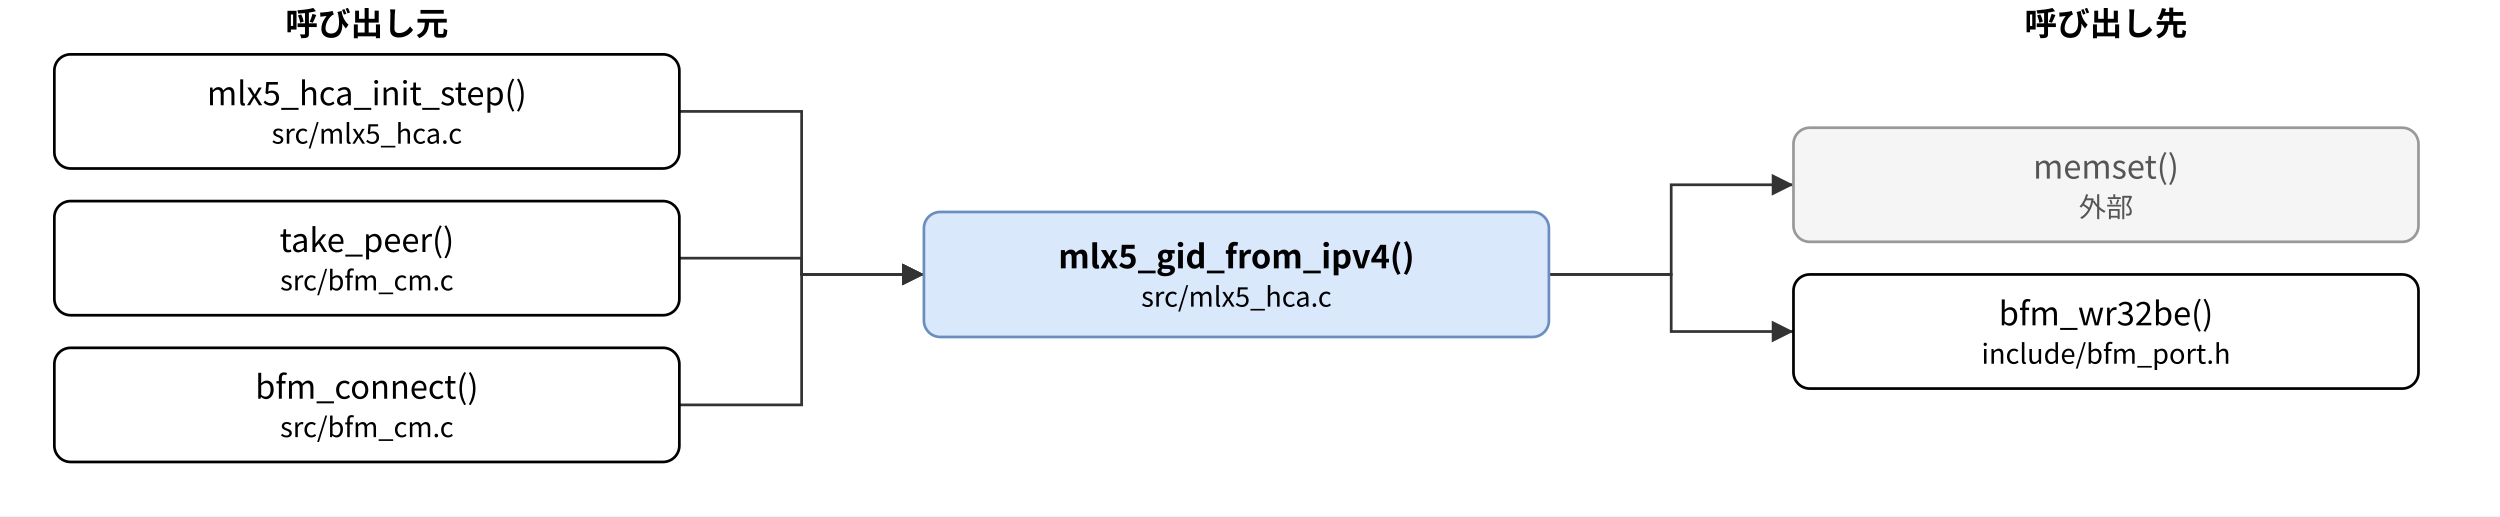
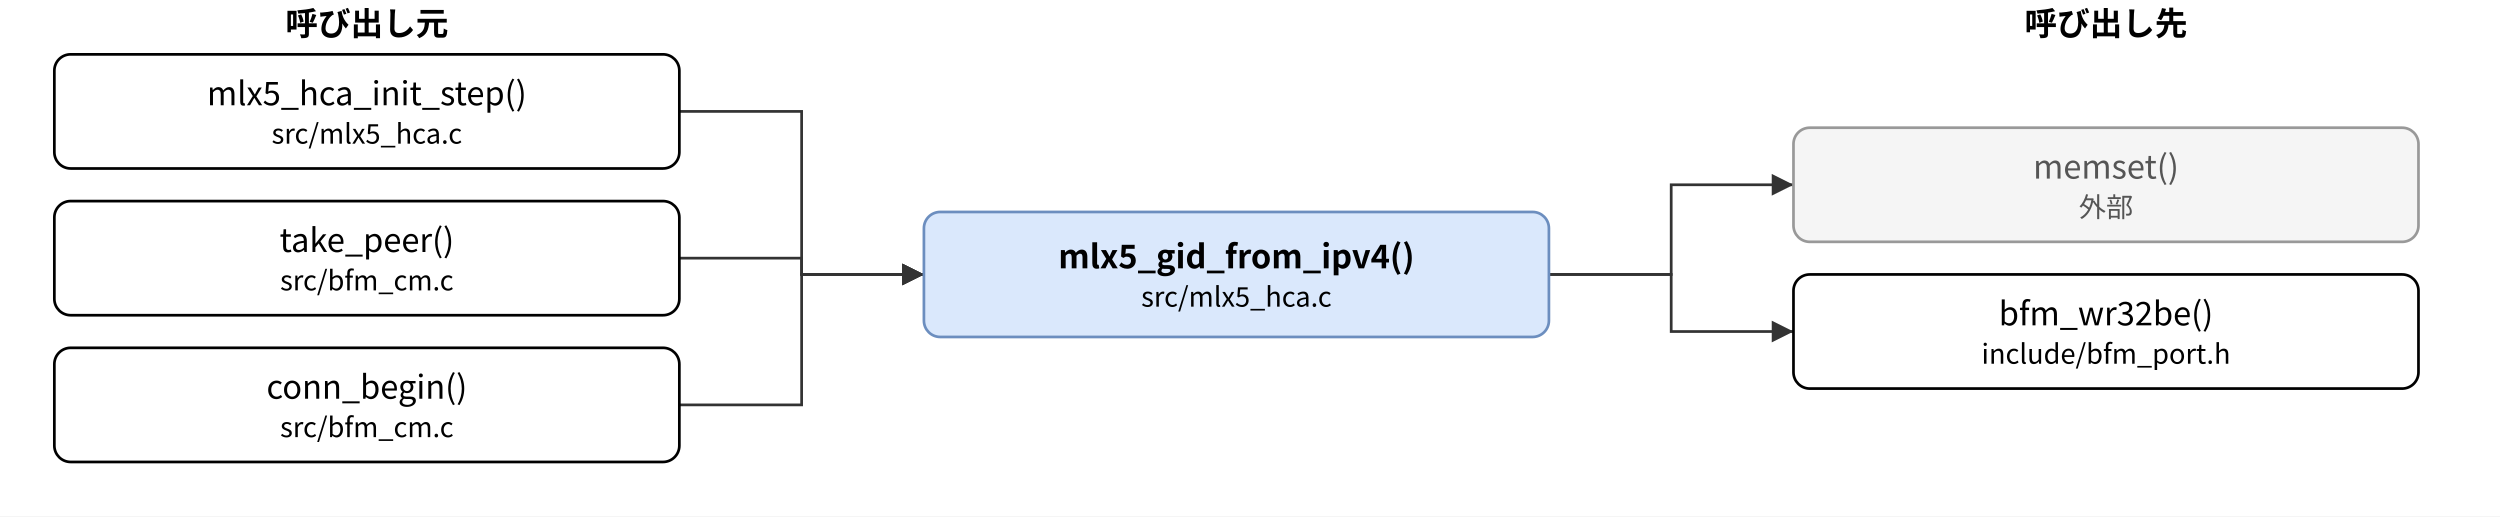
- <svg xmlns="http://www.w3.org/2000/svg" version="1.1" width="920" height="190" viewBox="0 0 920 190" font-family="Noto Sans CJK JP, Meiryo, sans-serif" content="&lt;mxfile host=&quot;bfmem-gen&quot; type=&quot;device&quot;&gt;&lt;diagram id=&quot;8dd4f11dda4a560e9788&quot; name=&quot;mlx5_gid_from_ipv4 関係&quot;&gt;&lt;mxGraphModel dx=&quot;800&quot; dy=&quot;600&quot; grid=&quot;0&quot; gridSize=&quot;10&quot; guides=&quot;1&quot; tooltips=&quot;1&quot; connect=&quot;1&quot; arrows=&quot;1&quot; fold=&quot;1&quot; page=&quot;0&quot; pageScale=&quot;1&quot; math=&quot;0&quot; shadow=&quot;0&quot;&gt;&lt;root&gt;&lt;mxCell id=&quot;0&quot;/&gt;&lt;mxCell id=&quot;1&quot; parent=&quot;0&quot;/&gt;&lt;mxCell id=&quot;c&quot; value=&quot;mlx5_gid_from_ipv4()&amp;lt;br&amp;gt;&amp;lt;font style=&amp;quot;font-size:10px&amp;quot;&amp;gt;src/mlx5_hca.c&amp;lt;/font&amp;gt;&quot; style=&quot;rounded=1;whiteSpace=wrap;html=1;fillColor=#dae8fc;strokeColor=#6c8ebf;fontStyle=1;&quot; vertex=&quot;1&quot; parent=&quot;1&quot;&gt;&lt;mxGeometry x=&quot;340.0&quot; y=&quot;78.0&quot; width=&quot;230.0&quot; height=&quot;46.0&quot; as=&quot;geometry&quot;/&gt;&lt;/mxCell&gt;&lt;mxCell id=&quot;l0&quot; value=&quot;mlx5_hca_init_step()&amp;lt;br&amp;gt;&amp;lt;font style=&amp;quot;font-size:10px&amp;quot;&amp;gt;src/mlx5_hca.c&amp;lt;/font&amp;gt;&quot; style=&quot;rounded=1;whiteSpace=wrap;html=1;&quot; vertex=&quot;1&quot; parent=&quot;1&quot;&gt;&lt;mxGeometry x=&quot;20.0&quot; y=&quot;20.0&quot; width=&quot;230.0&quot; height=&quot;42.0&quot; as=&quot;geometry&quot;/&gt;&lt;/mxCell&gt;&lt;mxCell id=&quot;l1&quot; value=&quot;take_peer()&amp;lt;br&amp;gt;&amp;lt;font style=&amp;quot;font-size:10px&amp;quot;&amp;gt;src/bfm_cm.c&amp;lt;/font&amp;gt;&quot; style=&quot;rounded=1;whiteSpace=wrap;html=1;&quot; vertex=&quot;1&quot; parent=&quot;1&quot;&gt;&lt;mxGeometry x=&quot;20.0&quot; y=&quot;74.0&quot; width=&quot;230.0&quot; height=&quot;42.0&quot; as=&quot;geometry&quot;/&gt;&lt;/mxCell&gt;&lt;mxCell id=&quot;l2&quot; value=&quot;bfm_connect()&amp;lt;br&amp;gt;&amp;lt;font style=&amp;quot;font-size:10px&amp;quot;&amp;gt;src/bfm_cm.c&amp;lt;/font&amp;gt;&quot; style=&quot;rounded=1;whiteSpace=wrap;html=1;&quot; vertex=&quot;1&quot; parent=&quot;1&quot;&gt;&lt;mxGeometry x=&quot;20.0&quot; y=&quot;128.0&quot; width=&quot;230.0&quot; height=&quot;42.0&quot; as=&quot;geometry&quot;/&gt;&lt;/mxCell&gt;&lt;mxCell id=&quot;r0&quot; value=&quot;memset()&amp;lt;br&amp;gt;&amp;lt;font style=&amp;quot;font-size:10px&amp;quot;&amp;gt;外部&amp;lt;/font&amp;gt;&quot; style=&quot;rounded=1;whiteSpace=wrap;html=1;fillColor=#f5f5f5;strokeColor=#999999;fontColor=#555555;&quot; vertex=&quot;1&quot; parent=&quot;1&quot;&gt;&lt;mxGeometry x=&quot;660.0&quot; y=&quot;47.0&quot; width=&quot;230.0&quot; height=&quot;42.0&quot; as=&quot;geometry&quot;/&gt;&lt;/mxCell&gt;&lt;mxCell id=&quot;r1&quot; value=&quot;bfm_wr32be()&amp;lt;br&amp;gt;&amp;lt;font style=&amp;quot;font-size:10px&amp;quot;&amp;gt;include/bfm_port.h&amp;lt;/font&amp;gt;&quot; style=&quot;rounded=1;whiteSpace=wrap;html=1;&quot; vertex=&quot;1&quot; parent=&quot;1&quot;&gt;&lt;mxGeometry x=&quot;660.0&quot; y=&quot;101.0&quot; width=&quot;230.0&quot; height=&quot;42.0&quot; as=&quot;geometry&quot;/&gt;&lt;/mxCell&gt;&lt;mxCell id=&quot;e0&quot; value=&quot;&quot; style=&quot;edgeStyle=none;html=1;rounded=0;endArrow=block;endFill=1;exitX=1;exitY=0.5;exitDx=0;exitDy=0;exitPerimeter=0;entryX=0;entryY=0.5;entryDx=0;entryDy=0;entryPerimeter=0;&quot; edge=&quot;1&quot; parent=&quot;1&quot; source=&quot;l0&quot; target=&quot;c&quot;&gt;&lt;mxGeometry relative=&quot;1&quot; as=&quot;geometry&quot;&gt;&lt;Array as=&quot;points&quot;&gt;&lt;mxPoint x=&quot;295.0&quot; y=&quot;41.0&quot;/&gt;&lt;mxPoint x=&quot;295.0&quot; y=&quot;101.0&quot;/&gt;&lt;/Array&gt;&lt;/mxGeometry&gt;&lt;/mxCell&gt;&lt;mxCell id=&quot;e1&quot; value=&quot;&quot; style=&quot;edgeStyle=none;html=1;rounded=0;endArrow=block;endFill=1;exitX=1;exitY=0.5;exitDx=0;exitDy=0;exitPerimeter=0;entryX=0;entryY=0.5;entryDx=0;entryDy=0;entryPerimeter=0;&quot; edge=&quot;1&quot; parent=&quot;1&quot; source=&quot;l1&quot; target=&quot;c&quot;&gt;&lt;mxGeometry relative=&quot;1&quot; as=&quot;geometry&quot;&gt;&lt;Array as=&quot;points&quot;&gt;&lt;mxPoint x=&quot;295.0&quot; y=&quot;95.0&quot;/&gt;&lt;mxPoint x=&quot;295.0&quot; y=&quot;101.0&quot;/&gt;&lt;/Array&gt;&lt;/mxGeometry&gt;&lt;/mxCell&gt;&lt;mxCell id=&quot;e2&quot; value=&quot;&quot; style=&quot;edgeStyle=none;html=1;rounded=0;endArrow=block;endFill=1;exitX=1;exitY=0.5;exitDx=0;exitDy=0;exitPerimeter=0;entryX=0;entryY=0.5;entryDx=0;entryDy=0;entryPerimeter=0;&quot; edge=&quot;1&quot; parent=&quot;1&quot; source=&quot;l2&quot; target=&quot;c&quot;&gt;&lt;mxGeometry relative=&quot;1&quot; as=&quot;geometry&quot;&gt;&lt;Array as=&quot;points&quot;&gt;&lt;mxPoint x=&quot;295.0&quot; y=&quot;149.0&quot;/&gt;&lt;mxPoint x=&quot;295.0&quot; y=&quot;101.0&quot;/&gt;&lt;/Array&gt;&lt;/mxGeometry&gt;&lt;/mxCell&gt;&lt;mxCell id=&quot;e3&quot; value=&quot;&quot; style=&quot;edgeStyle=none;html=1;rounded=0;endArrow=block;endFill=1;exitX=1;exitY=0.5;exitDx=0;exitDy=0;exitPerimeter=0;entryX=0;entryY=0.5;entryDx=0;entryDy=0;entryPerimeter=0;&quot; edge=&quot;1&quot; parent=&quot;1&quot; source=&quot;c&quot; target=&quot;r0&quot;&gt;&lt;mxGeometry relative=&quot;1&quot; as=&quot;geometry&quot;&gt;&lt;Array as=&quot;points&quot;&gt;&lt;mxPoint x=&quot;615.0&quot; y=&quot;101.0&quot;/&gt;&lt;mxPoint x=&quot;615.0&quot; y=&quot;68.0&quot;/&gt;&lt;/Array&gt;&lt;/mxGeometry&gt;&lt;/mxCell&gt;&lt;mxCell id=&quot;e4&quot; value=&quot;&quot; style=&quot;edgeStyle=none;html=1;rounded=0;endArrow=block;endFill=1;exitX=1;exitY=0.5;exitDx=0;exitDy=0;exitPerimeter=0;entryX=0;entryY=0.5;entryDx=0;entryDy=0;entryPerimeter=0;&quot; edge=&quot;1&quot; parent=&quot;1&quot; source=&quot;c&quot; target=&quot;r1&quot;&gt;&lt;mxGeometry relative=&quot;1&quot; as=&quot;geometry&quot;&gt;&lt;Array as=&quot;points&quot;&gt;&lt;mxPoint x=&quot;615.0&quot; y=&quot;101.0&quot;/&gt;&lt;mxPoint x=&quot;615.0&quot; y=&quot;122.0&quot;/&gt;&lt;/Array&gt;&lt;/mxGeometry&gt;&lt;/mxCell&gt;&lt;mxCell id=&quot;h0&quot; value=&quot;呼び出し元&quot; style=&quot;text;html=1;align=center;fontStyle=1;&quot; vertex=&quot;1&quot; parent=&quot;1&quot;&gt;&lt;mxGeometry x=&quot;55.0&quot; y=&quot;0&quot; width=&quot;160&quot; height=&quot;18&quot; as=&quot;geometry&quot;/&gt;&lt;/mxCell&gt;&lt;mxCell id=&quot;h1&quot; value=&quot;呼び出し先&quot; style=&quot;text;html=1;align=center;fontStyle=1;&quot; vertex=&quot;1&quot; parent=&quot;1&quot;&gt;&lt;mxGeometry x=&quot;695.0&quot; y=&quot;0&quot; width=&quot;160&quot; height=&quot;18&quot; as=&quot;geometry&quot;/&gt;&lt;/mxCell&gt;&lt;/root&gt;&lt;/mxGraphModel&gt;&lt;/diagram&gt;&lt;/mxfile&gt;">
+ <svg xmlns="http://www.w3.org/2000/svg" version="1.1" width="920" height="190" viewBox="0 0 920 190" font-family="Noto Sans CJK JP, Meiryo, sans-serif" content="&lt;mxfile host=&quot;bfmem-gen&quot; type=&quot;device&quot;&gt;&lt;diagram id=&quot;8dd4f11dda4a560e9788&quot; name=&quot;mlx5_gid_from_ipv4 関係&quot;&gt;&lt;mxGraphModel dx=&quot;800&quot; dy=&quot;600&quot; grid=&quot;0&quot; gridSize=&quot;10&quot; guides=&quot;1&quot; tooltips=&quot;1&quot; connect=&quot;1&quot; arrows=&quot;1&quot; fold=&quot;1&quot; page=&quot;0&quot; pageScale=&quot;1&quot; math=&quot;0&quot; shadow=&quot;0&quot;&gt;&lt;root&gt;&lt;mxCell id=&quot;0&quot;/&gt;&lt;mxCell id=&quot;1&quot; parent=&quot;0&quot;/&gt;&lt;mxCell id=&quot;c&quot; value=&quot;mlx5_gid_from_ipv4()&amp;lt;br&amp;gt;&amp;lt;font style=&amp;quot;font-size:10px&amp;quot;&amp;gt;src/mlx5_hca.c&amp;lt;/font&amp;gt;&quot; style=&quot;rounded=1;whiteSpace=wrap;html=1;fillColor=#dae8fc;strokeColor=#6c8ebf;fontStyle=1;&quot; vertex=&quot;1&quot; parent=&quot;1&quot;&gt;&lt;mxGeometry x=&quot;340.0&quot; y=&quot;78.0&quot; width=&quot;230.0&quot; height=&quot;46.0&quot; as=&quot;geometry&quot;/&gt;&lt;/mxCell&gt;&lt;mxCell id=&quot;l0&quot; value=&quot;mlx5_hca_init_step()&amp;lt;br&amp;gt;&amp;lt;font style=&amp;quot;font-size:10px&amp;quot;&amp;gt;src/mlx5_hca.c&amp;lt;/font&amp;gt;&quot; style=&quot;rounded=1;whiteSpace=wrap;html=1;&quot; vertex=&quot;1&quot; parent=&quot;1&quot;&gt;&lt;mxGeometry x=&quot;20.0&quot; y=&quot;20.0&quot; width=&quot;230.0&quot; height=&quot;42.0&quot; as=&quot;geometry&quot;/&gt;&lt;/mxCell&gt;&lt;mxCell id=&quot;l1&quot; value=&quot;take_peer()&amp;lt;br&amp;gt;&amp;lt;font style=&amp;quot;font-size:10px&amp;quot;&amp;gt;src/bfm_cm.c&amp;lt;/font&amp;gt;&quot; style=&quot;rounded=1;whiteSpace=wrap;html=1;&quot; vertex=&quot;1&quot; parent=&quot;1&quot;&gt;&lt;mxGeometry x=&quot;20.0&quot; y=&quot;74.0&quot; width=&quot;230.0&quot; height=&quot;42.0&quot; as=&quot;geometry&quot;/&gt;&lt;/mxCell&gt;&lt;mxCell id=&quot;l2&quot; value=&quot;conn_begin()&amp;lt;br&amp;gt;&amp;lt;font style=&amp;quot;font-size:10px&amp;quot;&amp;gt;src/bfm_cm.c&amp;lt;/font&amp;gt;&quot; style=&quot;rounded=1;whiteSpace=wrap;html=1;&quot; vertex=&quot;1&quot; parent=&quot;1&quot;&gt;&lt;mxGeometry x=&quot;20.0&quot; y=&quot;128.0&quot; width=&quot;230.0&quot; height=&quot;42.0&quot; as=&quot;geometry&quot;/&gt;&lt;/mxCell&gt;&lt;mxCell id=&quot;r0&quot; value=&quot;memset()&amp;lt;br&amp;gt;&amp;lt;font style=&amp;quot;font-size:10px&amp;quot;&amp;gt;外部&amp;lt;/font&amp;gt;&quot; style=&quot;rounded=1;whiteSpace=wrap;html=1;fillColor=#f5f5f5;strokeColor=#999999;fontColor=#555555;&quot; vertex=&quot;1&quot; parent=&quot;1&quot;&gt;&lt;mxGeometry x=&quot;660.0&quot; y=&quot;47.0&quot; width=&quot;230.0&quot; height=&quot;42.0&quot; as=&quot;geometry&quot;/&gt;&lt;/mxCell&gt;&lt;mxCell id=&quot;r1&quot; value=&quot;bfm_wr32be()&amp;lt;br&amp;gt;&amp;lt;font style=&amp;quot;font-size:10px&amp;quot;&amp;gt;include/bfm_port.h&amp;lt;/font&amp;gt;&quot; style=&quot;rounded=1;whiteSpace=wrap;html=1;&quot; vertex=&quot;1&quot; parent=&quot;1&quot;&gt;&lt;mxGeometry x=&quot;660.0&quot; y=&quot;101.0&quot; width=&quot;230.0&quot; height=&quot;42.0&quot; as=&quot;geometry&quot;/&gt;&lt;/mxCell&gt;&lt;mxCell id=&quot;e0&quot; value=&quot;&quot; style=&quot;edgeStyle=none;html=1;rounded=0;endArrow=block;endFill=1;exitX=1;exitY=0.5;exitDx=0;exitDy=0;exitPerimeter=0;entryX=0;entryY=0.5;entryDx=0;entryDy=0;entryPerimeter=0;&quot; edge=&quot;1&quot; parent=&quot;1&quot; source=&quot;l0&quot; target=&quot;c&quot;&gt;&lt;mxGeometry relative=&quot;1&quot; as=&quot;geometry&quot;&gt;&lt;Array as=&quot;points&quot;&gt;&lt;mxPoint x=&quot;295.0&quot; y=&quot;41.0&quot;/&gt;&lt;mxPoint x=&quot;295.0&quot; y=&quot;101.0&quot;/&gt;&lt;/Array&gt;&lt;/mxGeometry&gt;&lt;/mxCell&gt;&lt;mxCell id=&quot;e1&quot; value=&quot;&quot; style=&quot;edgeStyle=none;html=1;rounded=0;endArrow=block;endFill=1;exitX=1;exitY=0.5;exitDx=0;exitDy=0;exitPerimeter=0;entryX=0;entryY=0.5;entryDx=0;entryDy=0;entryPerimeter=0;&quot; edge=&quot;1&quot; parent=&quot;1&quot; source=&quot;l1&quot; target=&quot;c&quot;&gt;&lt;mxGeometry relative=&quot;1&quot; as=&quot;geometry&quot;&gt;&lt;Array as=&quot;points&quot;&gt;&lt;mxPoint x=&quot;295.0&quot; y=&quot;95.0&quot;/&gt;&lt;mxPoint x=&quot;295.0&quot; y=&quot;101.0&quot;/&gt;&lt;/Array&gt;&lt;/mxGeometry&gt;&lt;/mxCell&gt;&lt;mxCell id=&quot;e2&quot; value=&quot;&quot; style=&quot;edgeStyle=none;html=1;rounded=0;endArrow=block;endFill=1;exitX=1;exitY=0.5;exitDx=0;exitDy=0;exitPerimeter=0;entryX=0;entryY=0.5;entryDx=0;entryDy=0;entryPerimeter=0;&quot; edge=&quot;1&quot; parent=&quot;1&quot; source=&quot;l2&quot; target=&quot;c&quot;&gt;&lt;mxGeometry relative=&quot;1&quot; as=&quot;geometry&quot;&gt;&lt;Array as=&quot;points&quot;&gt;&lt;mxPoint x=&quot;295.0&quot; y=&quot;149.0&quot;/&gt;&lt;mxPoint x=&quot;295.0&quot; y=&quot;101.0&quot;/&gt;&lt;/Array&gt;&lt;/mxGeometry&gt;&lt;/mxCell&gt;&lt;mxCell id=&quot;e3&quot; value=&quot;&quot; style=&quot;edgeStyle=none;html=1;rounded=0;endArrow=block;endFill=1;exitX=1;exitY=0.5;exitDx=0;exitDy=0;exitPerimeter=0;entryX=0;entryY=0.5;entryDx=0;entryDy=0;entryPerimeter=0;&quot; edge=&quot;1&quot; parent=&quot;1&quot; source=&quot;c&quot; target=&quot;r0&quot;&gt;&lt;mxGeometry relative=&quot;1&quot; as=&quot;geometry&quot;&gt;&lt;Array as=&quot;points&quot;&gt;&lt;mxPoint x=&quot;615.0&quot; y=&quot;101.0&quot;/&gt;&lt;mxPoint x=&quot;615.0&quot; y=&quot;68.0&quot;/&gt;&lt;/Array&gt;&lt;/mxGeometry&gt;&lt;/mxCell&gt;&lt;mxCell id=&quot;e4&quot; value=&quot;&quot; style=&quot;edgeStyle=none;html=1;rounded=0;endArrow=block;endFill=1;exitX=1;exitY=0.5;exitDx=0;exitDy=0;exitPerimeter=0;entryX=0;entryY=0.5;entryDx=0;entryDy=0;entryPerimeter=0;&quot; edge=&quot;1&quot; parent=&quot;1&quot; source=&quot;c&quot; target=&quot;r1&quot;&gt;&lt;mxGeometry relative=&quot;1&quot; as=&quot;geometry&quot;&gt;&lt;Array as=&quot;points&quot;&gt;&lt;mxPoint x=&quot;615.0&quot; y=&quot;101.0&quot;/&gt;&lt;mxPoint x=&quot;615.0&quot; y=&quot;122.0&quot;/&gt;&lt;/Array&gt;&lt;/mxGeometry&gt;&lt;/mxCell&gt;&lt;mxCell id=&quot;h0&quot; value=&quot;呼び出し元&quot; style=&quot;text;html=1;align=center;fontStyle=1;&quot; vertex=&quot;1&quot; parent=&quot;1&quot;&gt;&lt;mxGeometry x=&quot;55.0&quot; y=&quot;0&quot; width=&quot;160&quot; height=&quot;18&quot; as=&quot;geometry&quot;/&gt;&lt;/mxCell&gt;&lt;mxCell id=&quot;h1&quot; value=&quot;呼び出し先&quot; style=&quot;text;html=1;align=center;fontStyle=1;&quot; vertex=&quot;1&quot; parent=&quot;1&quot;&gt;&lt;mxGeometry x=&quot;695.0&quot; y=&quot;0&quot; width=&quot;160&quot; height=&quot;18&quot; as=&quot;geometry&quot;/&gt;&lt;/mxCell&gt;&lt;/root&gt;&lt;/mxGraphModel&gt;&lt;/diagram&gt;&lt;/mxfile&gt;">
  <defs>
    <marker id="a" viewBox="0 0 10 10" refX="10" refY="5" markerWidth="8" markerHeight="8" orient="auto-start-reverse">
      <path d="M0,0 L10,5 L0,10 z" fill="#333333" />
    </marker>
  </defs>
  <rect x="0" y="0" width="920" height="190" fill="#ffffff" />
  <text x="135.0" y="13" font-size="12" font-weight="bold" text-anchor="middle">呼び出し元</text>
  <text x="775.0" y="13" font-size="12" font-weight="bold" text-anchor="middle">呼び出し先</text>
  <polyline points="250.0,41.0 295.0,41.0 295.0,101.0 340.0,101.0" fill="none" stroke="#333333" marker-end="url(#a)" />
  <polyline points="250.0,95.0 295.0,95.0 295.0,101.0 340.0,101.0" fill="none" stroke="#333333" marker-end="url(#a)" />
  <polyline points="250.0,149.0 295.0,149.0 295.0,101.0 340.0,101.0" fill="none" stroke="#333333" marker-end="url(#a)" />
  <polyline points="570.0,101.0 615.0,101.0 615.0,68.0 660.0,68.0" fill="none" stroke="#333333" marker-end="url(#a)" />
  <polyline points="570.0,101.0 615.0,101.0 615.0,122.0 660.0,122.0" fill="none" stroke="#333333" marker-end="url(#a)" />
  <rect x="340.0" y="78.0" width="230.0" height="46.0" rx="6" fill="#dae8fc" stroke="#6c8ebf" />
  <text x="455.0" y="93.5" font-size="12" text-anchor="middle" dominant-baseline="central" fill="#000000" font-weight="bold">mlx5_gid_from_ipv4()</text>
  <text x="455.0" y="108.5" font-size="10" text-anchor="middle" dominant-baseline="central" fill="#000000">src/mlx5_hca.c</text>
  <rect x="20.0" y="20.0" width="230.0" height="42.0" rx="6" fill="#ffffff" stroke="#000000" />
  <text x="135.0" y="33.5" font-size="12" text-anchor="middle" dominant-baseline="central" fill="#000000">mlx5_hca_init_step()</text>
  <text x="135.0" y="48.5" font-size="10" text-anchor="middle" dominant-baseline="central" fill="#000000">src/mlx5_hca.c</text>
  <rect x="20.0" y="74.0" width="230.0" height="42.0" rx="6" fill="#ffffff" stroke="#000000" />
  <text x="135.0" y="87.5" font-size="12" text-anchor="middle" dominant-baseline="central" fill="#000000">take_peer()</text>
  <text x="135.0" y="102.5" font-size="10" text-anchor="middle" dominant-baseline="central" fill="#000000">src/bfm_cm.c</text>
  <rect x="20.0" y="128.0" width="230.0" height="42.0" rx="6" fill="#ffffff" stroke="#000000" />
-   <text x="135.0" y="141.5" font-size="12" text-anchor="middle" dominant-baseline="central" fill="#000000">bfm_connect()</text>
+   <text x="135.0" y="141.5" font-size="12" text-anchor="middle" dominant-baseline="central" fill="#000000">conn_begin()</text>
  <text x="135.0" y="156.5" font-size="10" text-anchor="middle" dominant-baseline="central" fill="#000000">src/bfm_cm.c</text>
  <rect x="660.0" y="47.0" width="230.0" height="42.0" rx="6" fill="#f5f5f5" stroke="#999999" />
  <text x="775.0" y="60.5" font-size="12" text-anchor="middle" dominant-baseline="central" fill="#555555">memset()</text>
  <text x="775.0" y="75.5" font-size="10" text-anchor="middle" dominant-baseline="central" fill="#555555">外部</text>
  <rect x="660.0" y="101.0" width="230.0" height="42.0" rx="6" fill="#ffffff" stroke="#000000" />
  <text x="775.0" y="114.5" font-size="12" text-anchor="middle" dominant-baseline="central" fill="#000000">bfm_wr32be()</text>
  <text x="775.0" y="129.5" font-size="10" text-anchor="middle" dominant-baseline="central" fill="#000000">include/bfm_port.h</text>
</svg>
